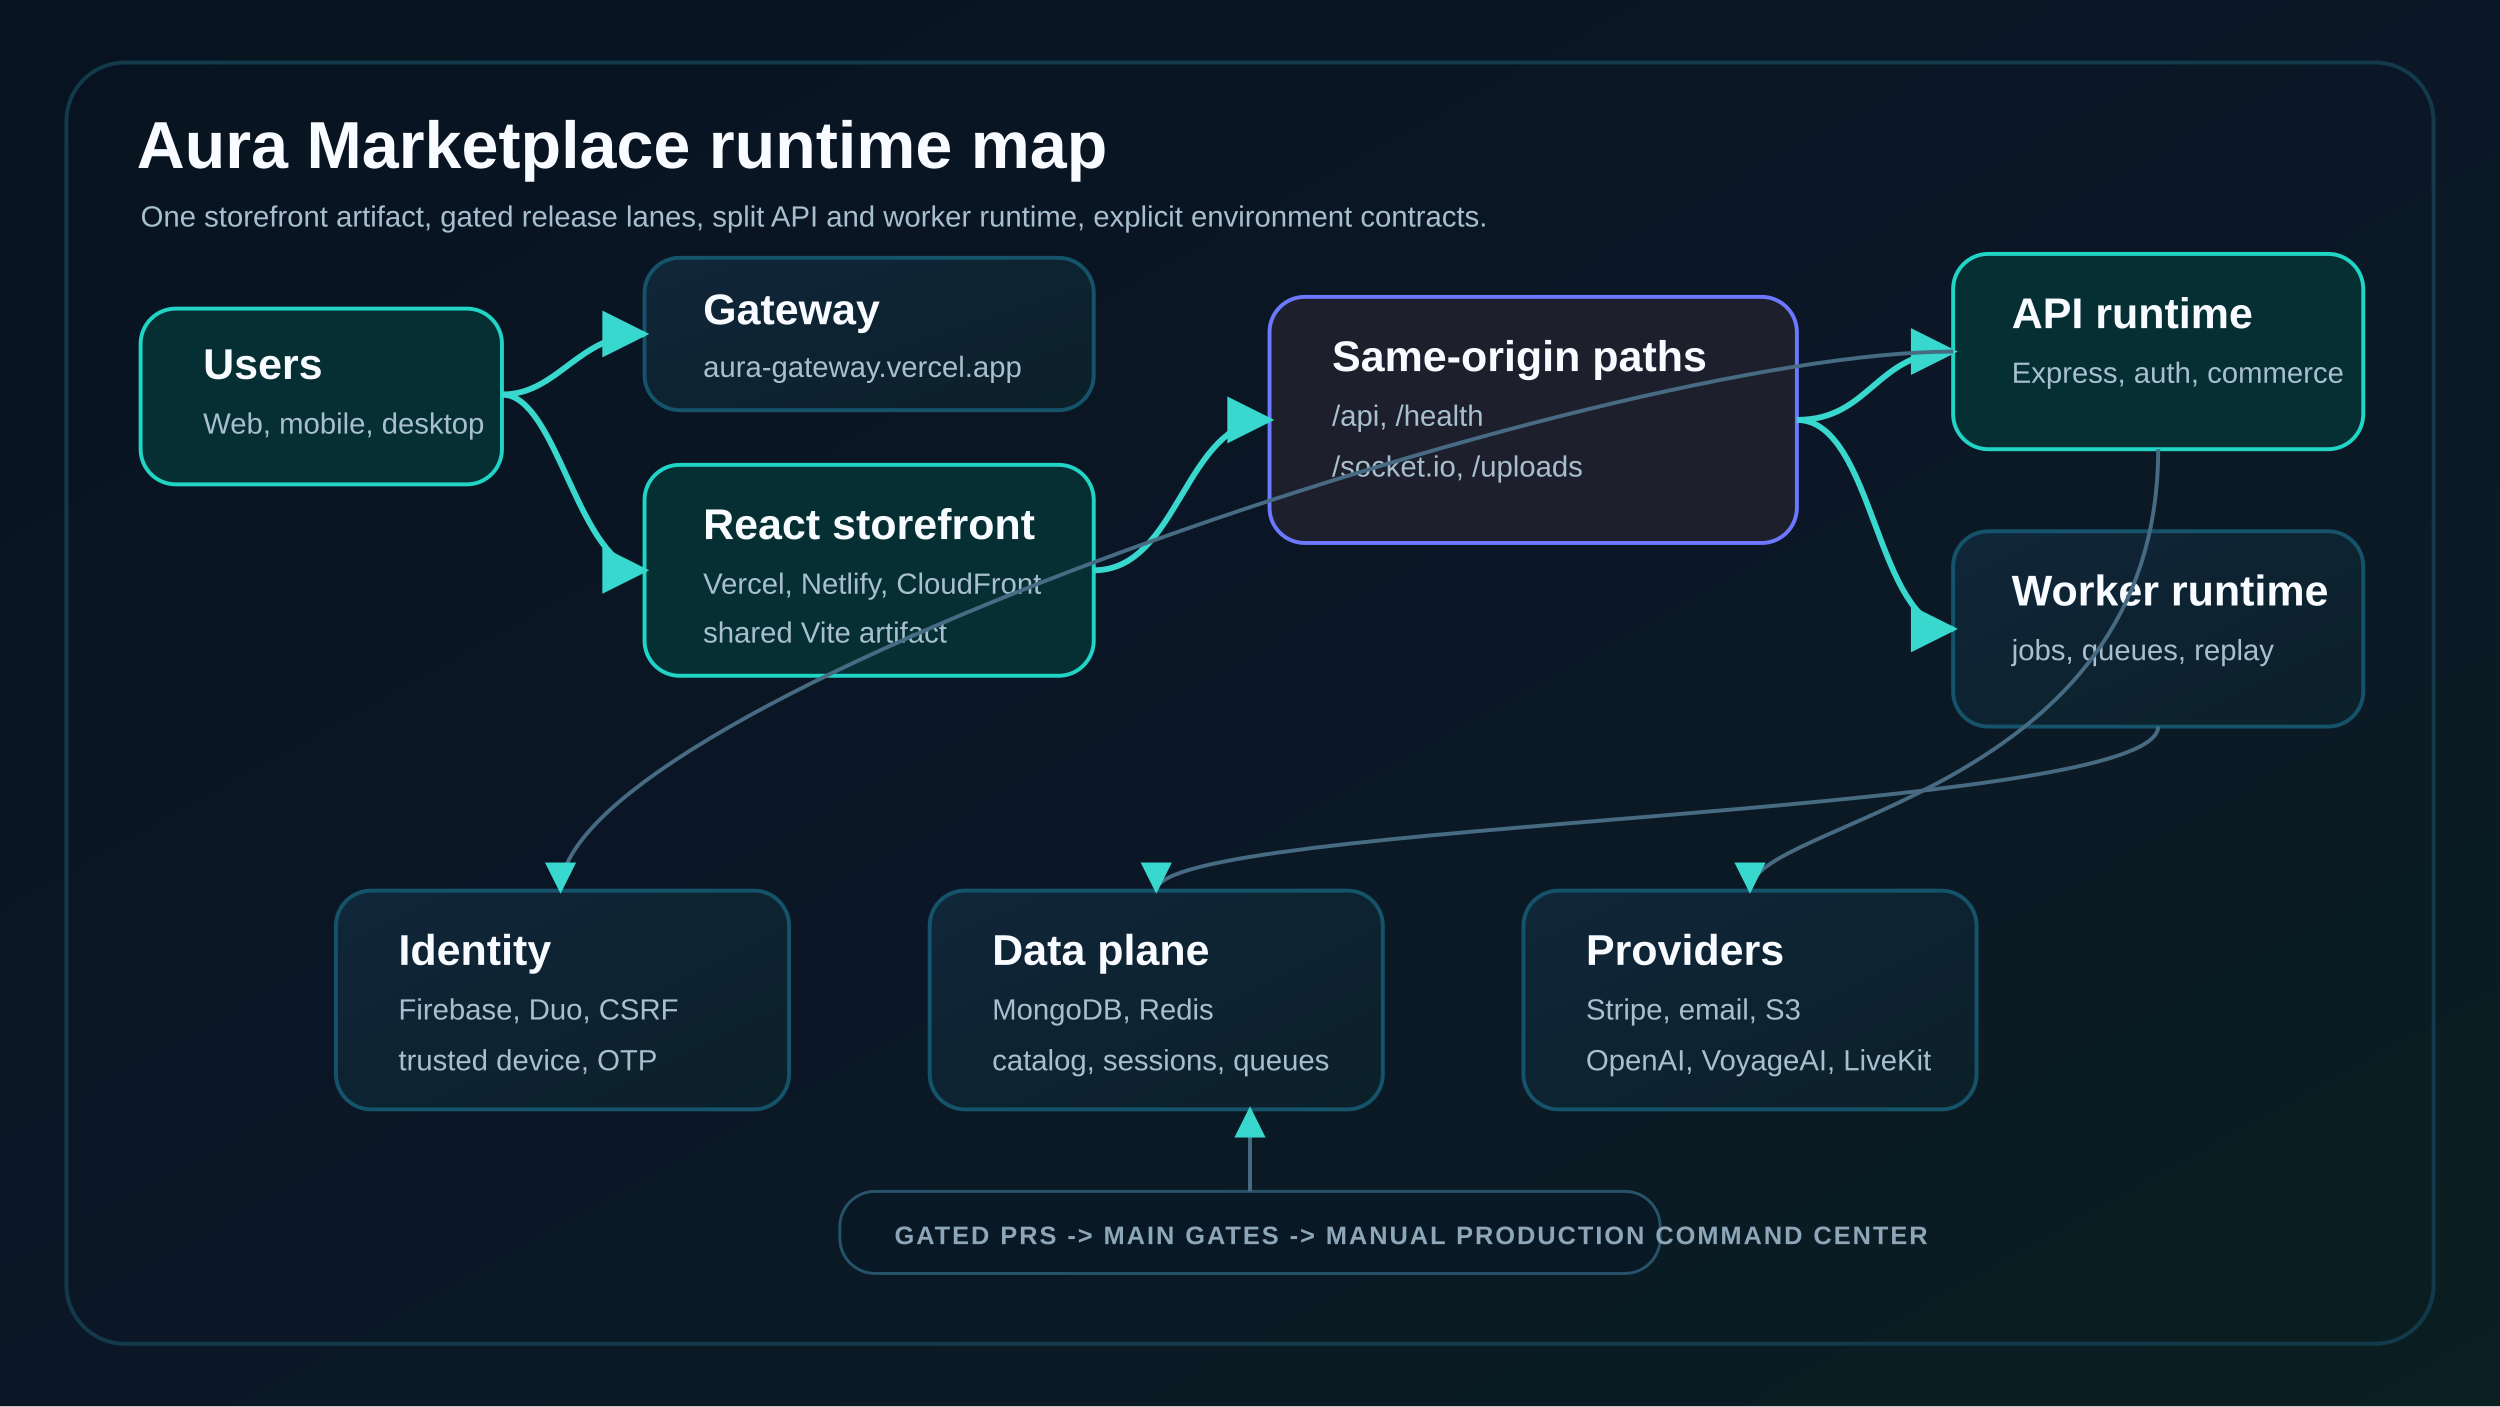
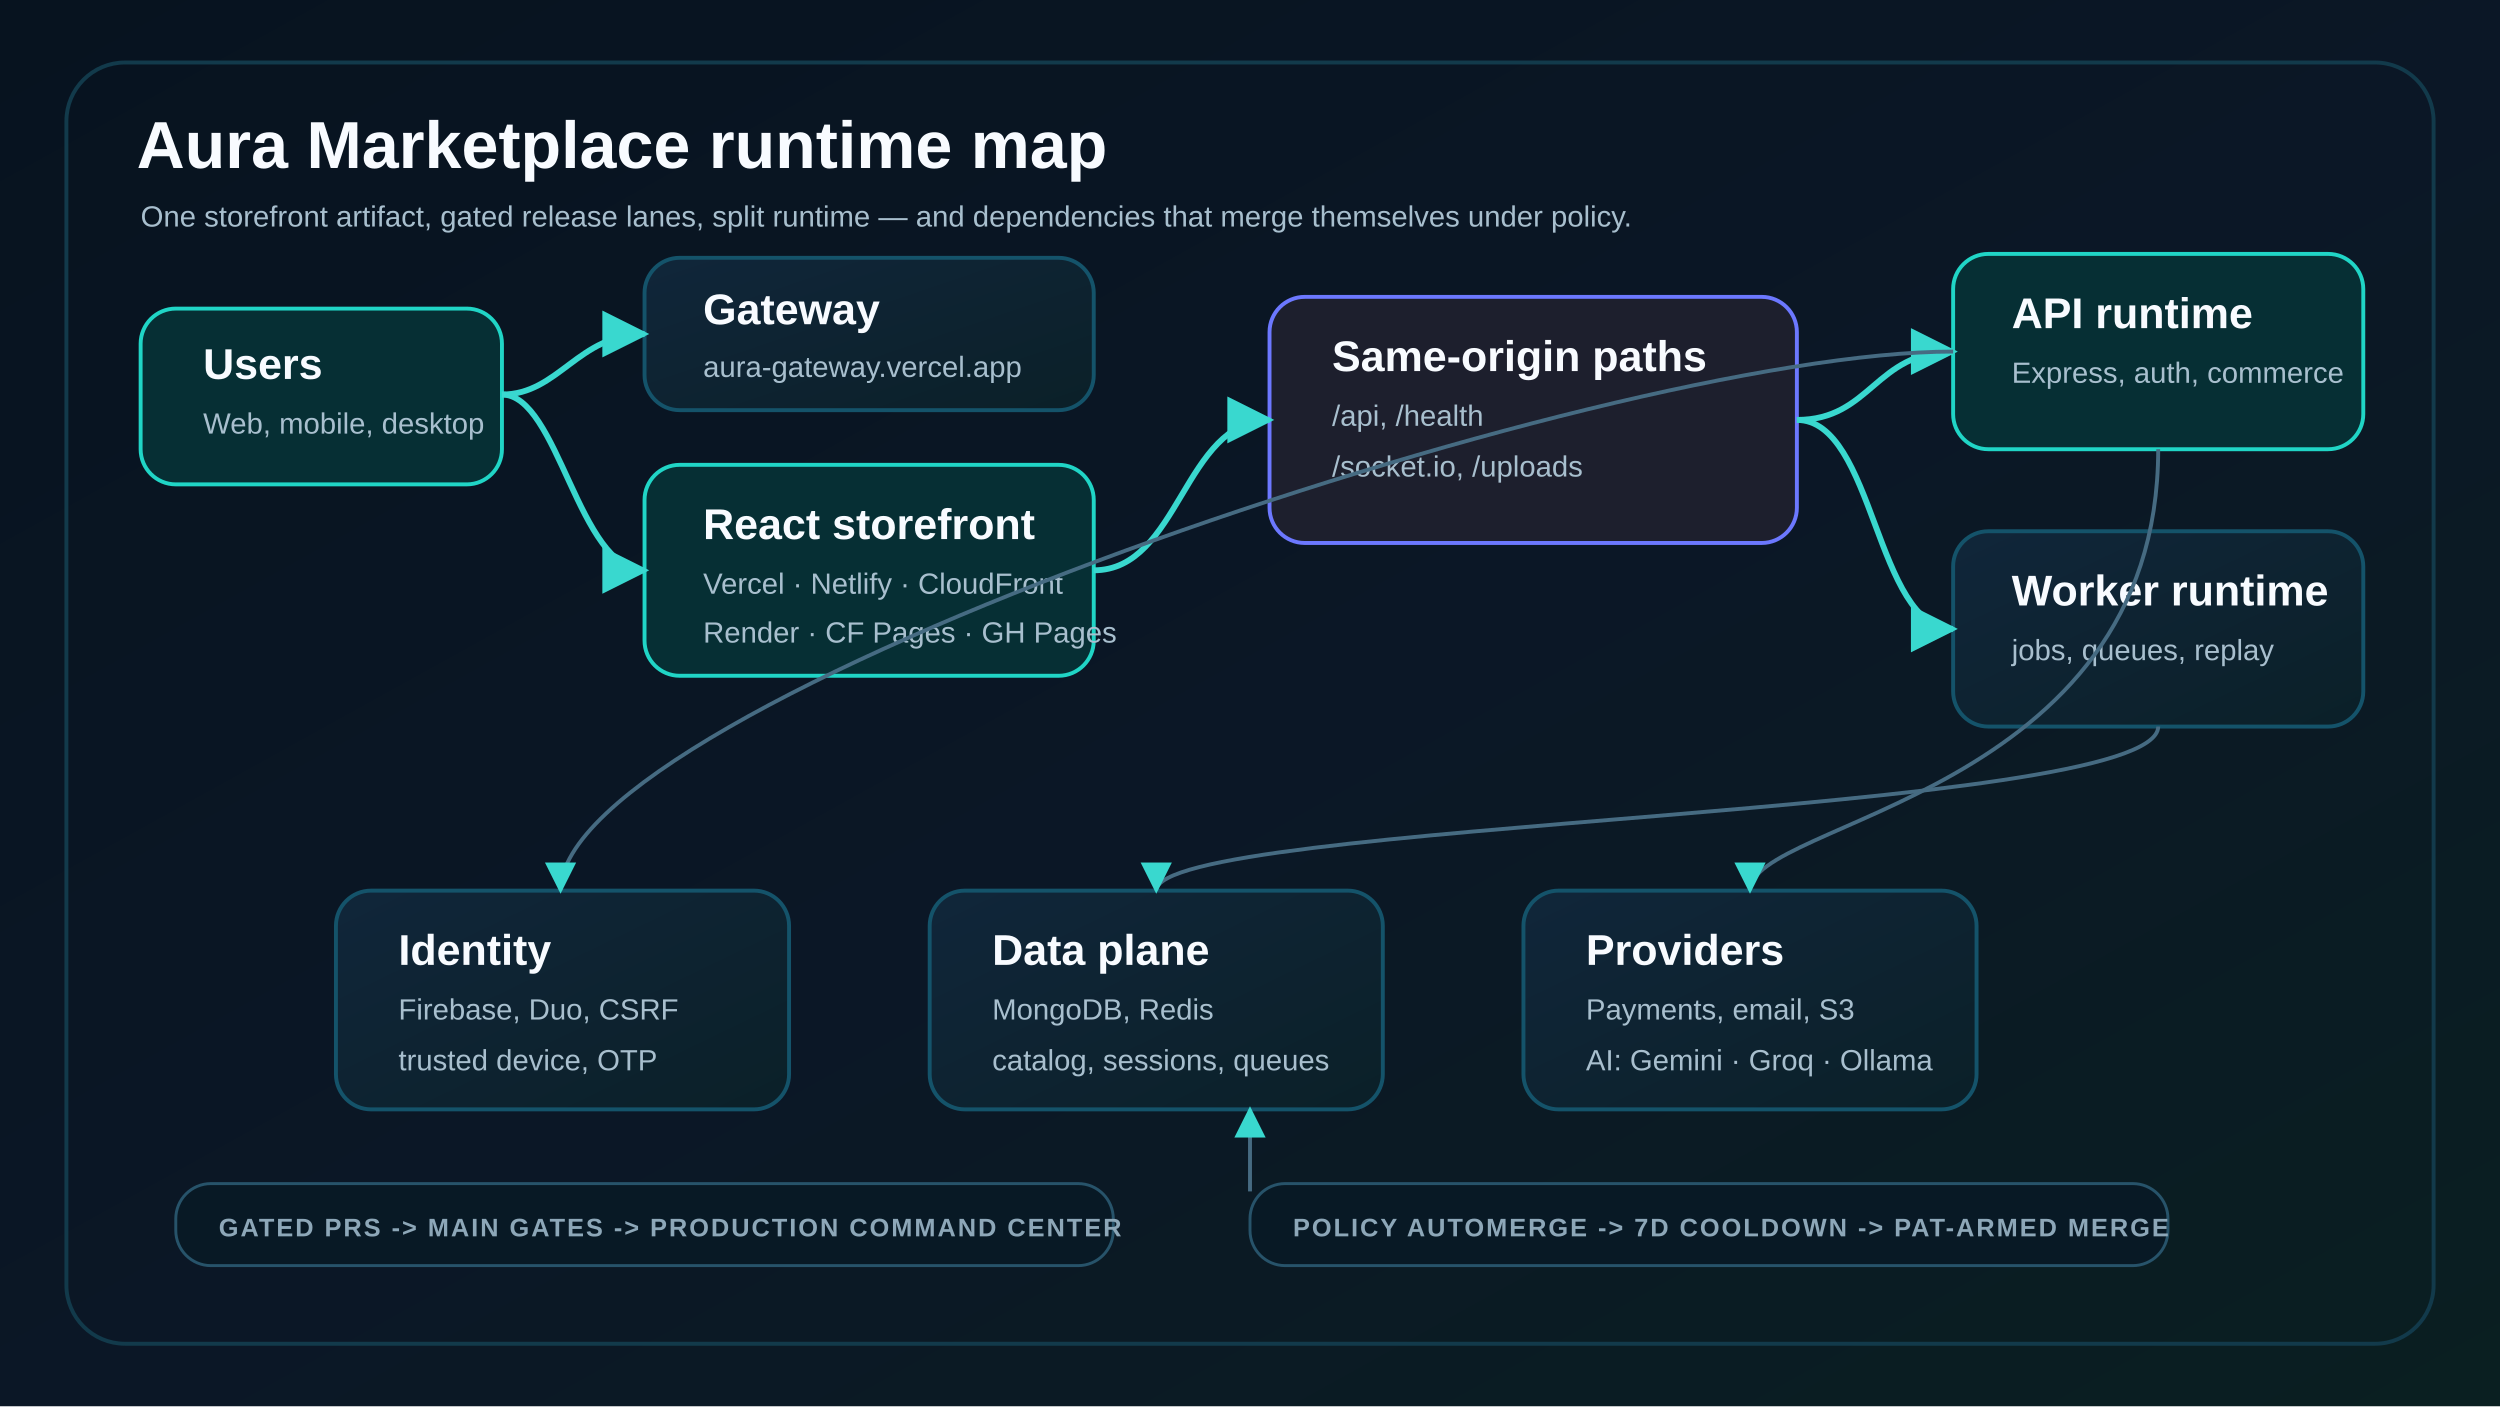
<svg xmlns="http://www.w3.org/2000/svg" width="1280" height="720" viewBox="0 0 1280 720" role="img" aria-labelledby="title desc">
  <defs>
    <linearGradient id="bg" x1="0" y1="0" x2="1" y2="1">
      <stop offset="0" stop-color="#07131f" />
      <stop offset="0.52" stop-color="#0b1726" />
      <stop offset="1" stop-color="#0a1f21" />
    </linearGradient>
    <linearGradient id="panel" x1="0" y1="0" x2="1" y2="1">
      <stop offset="0" stop-color="#10263a" />
      <stop offset="1" stop-color="#0b2028" />
    </linearGradient>
    <marker id="arrow" viewBox="0 0 10 10" refX="9" refY="5" markerWidth="8" markerHeight="8" orient="auto-start-reverse">
      <path d="M 0 0 L 10 5 L 0 10 z" fill="#39d8cf" />
    </marker>
    <style>
      .title { fill: #f8fbff; font: 700 34px Arial, sans-serif; }
      .label { fill: #f8fbff; font: 700 22px Arial, sans-serif; }
      .sub { fill: #a8bfce; font: 500 15px Arial, sans-serif; }
      .tiny { fill: #8da7b8; font: 600 13px Arial, sans-serif; letter-spacing: 1px; }
      .box { fill: url(#panel); stroke: #14536a; stroke-width: 2; rx: 18; }
      .boxHot { fill: #062f34; stroke: #20d5c6; stroke-width: 2; rx: 18; }
      .boxWarm { fill: #1d1f2d; stroke: #6c78ff; stroke-width: 2; rx: 18; }
      .line { stroke: #39d8cf; stroke-width: 3; fill: none; marker-end: url(#arrow); }
      .mutedLine { stroke: #466b82; stroke-width: 2; fill: none; marker-end: url(#arrow); }
      .pill { fill: #081925; stroke: #27536a; stroke-width: 1.5; rx: 18; }
    </style>
  </defs>
  <rect width="1280" height="720" fill="url(#bg)" />
  <rect x="34" y="32" width="1212" height="656" rx="30" fill="none" stroke="#123a4b" stroke-width="2" />
  <text x="70" y="86" class="title">Aura Marketplace runtime map</text>
-   <text x="72" y="116" class="sub">One storefront artifact, gated release lanes, split API and worker runtime, explicit environment contracts.</text>
+   <text x="72" y="116" class="sub">One storefront artifact, gated release lanes, split runtime — and dependencies that merge themselves under policy.</text>
  <rect x="72" y="158" width="185" height="90" class="boxHot" />
  <text x="104" y="194" class="label">Users</text>
  <text x="104" y="222" class="sub">Web, mobile, desktop</text>
  <rect x="330" y="132" width="230" height="78" class="box" />
  <text x="360" y="166" class="label">Gateway</text>
  <text x="360" y="193" class="sub">aura-gateway.vercel.app</text>
  <rect x="330" y="238" width="230" height="108" class="boxHot" />
  <text x="360" y="276" class="label">React storefront</text>
-   <text x="360" y="304" class="sub">Vercel, Netlify, CloudFront</text>
-   <text x="360" y="329" class="sub">shared Vite artifact</text>
+   <text x="360" y="304" class="sub">Vercel · Netlify · CloudFront</text>
+   <text x="360" y="329" class="sub">Render · CF Pages · GH Pages</text>
  <rect x="650" y="152" width="270" height="126" class="boxWarm" />
  <text x="682" y="190" class="label">Same-origin paths</text>
  <text x="682" y="218" class="sub">/api, /health</text>
  <text x="682" y="244" class="sub">/socket.io, /uploads</text>
  <rect x="1000" y="130" width="210" height="100" class="boxHot" />
  <text x="1030" y="168" class="label">API runtime</text>
  <text x="1030" y="196" class="sub">Express, auth, commerce</text>
  <rect x="1000" y="272" width="210" height="100" class="box" />
  <text x="1030" y="310" class="label">Worker runtime</text>
  <text x="1030" y="338" class="sub">jobs, queues, replay</text>
  <rect x="172" y="456" width="232" height="112" class="box" />
  <text x="204" y="494" class="label">Identity</text>
  <text x="204" y="522" class="sub">Firebase, Duo, CSRF</text>
  <text x="204" y="548" class="sub">trusted device, OTP</text>
  <rect x="476" y="456" width="232" height="112" class="box" />
  <text x="508" y="494" class="label">Data plane</text>
  <text x="508" y="522" class="sub">MongoDB, Redis</text>
  <text x="508" y="548" class="sub">catalog, sessions, queues</text>
  <rect x="780" y="456" width="232" height="112" class="box" />
  <text x="812" y="494" class="label">Providers</text>
-   <text x="812" y="522" class="sub">Stripe, email, S3</text>
-   <text x="812" y="548" class="sub">OpenAI, VoyageAI, LiveKit</text>
-   <rect x="430" y="610" width="420" height="42" class="pill" />
-   <text x="458" y="637" class="tiny">GATED PRS -&gt; MAIN GATES -&gt; MANUAL PRODUCTION COMMAND CENTER</text>
+   <text x="812" y="522" class="sub">Payments, email, S3</text>
+   <text x="812" y="548" class="sub">AI: Gemini · Groq · Ollama</text>
+   <rect x="90" y="606" width="480" height="42" class="pill" />
+   <text x="112" y="633" class="tiny">GATED PRS  -&gt;  MAIN GATES  -&gt;  PRODUCTION COMMAND CENTER</text>
+   <rect x="640" y="606" width="470" height="42" class="pill" />
+   <text x="662" y="633" class="tiny">POLICY AUTOMERGE  -&gt;  7D COOLDOWN  -&gt;  PAT-ARMED MERGE</text>
  <path class="line" d="M257 202 C286 202 296 171 330 171" />
  <path class="line" d="M257 202 C286 202 296 292 330 292" />
  <path class="line" d="M560 292 C604 292 606 215 650 215" />
  <path class="line" d="M920 215 C958 215 960 180 1000 180" />
  <path class="line" d="M920 215 C960 215 960 322 1000 322" />
  <path class="mutedLine" d="M1105 230 C1105 408 896 420 896 456" />
  <path class="mutedLine" d="M1105 372 C1105 418 592 420 592 456" />
  <path class="mutedLine" d="M1000 180 C820 180 287 360 287 456" />
  <path class="mutedLine" d="M640 610 C640 590 640 582 640 568" />
</svg>
